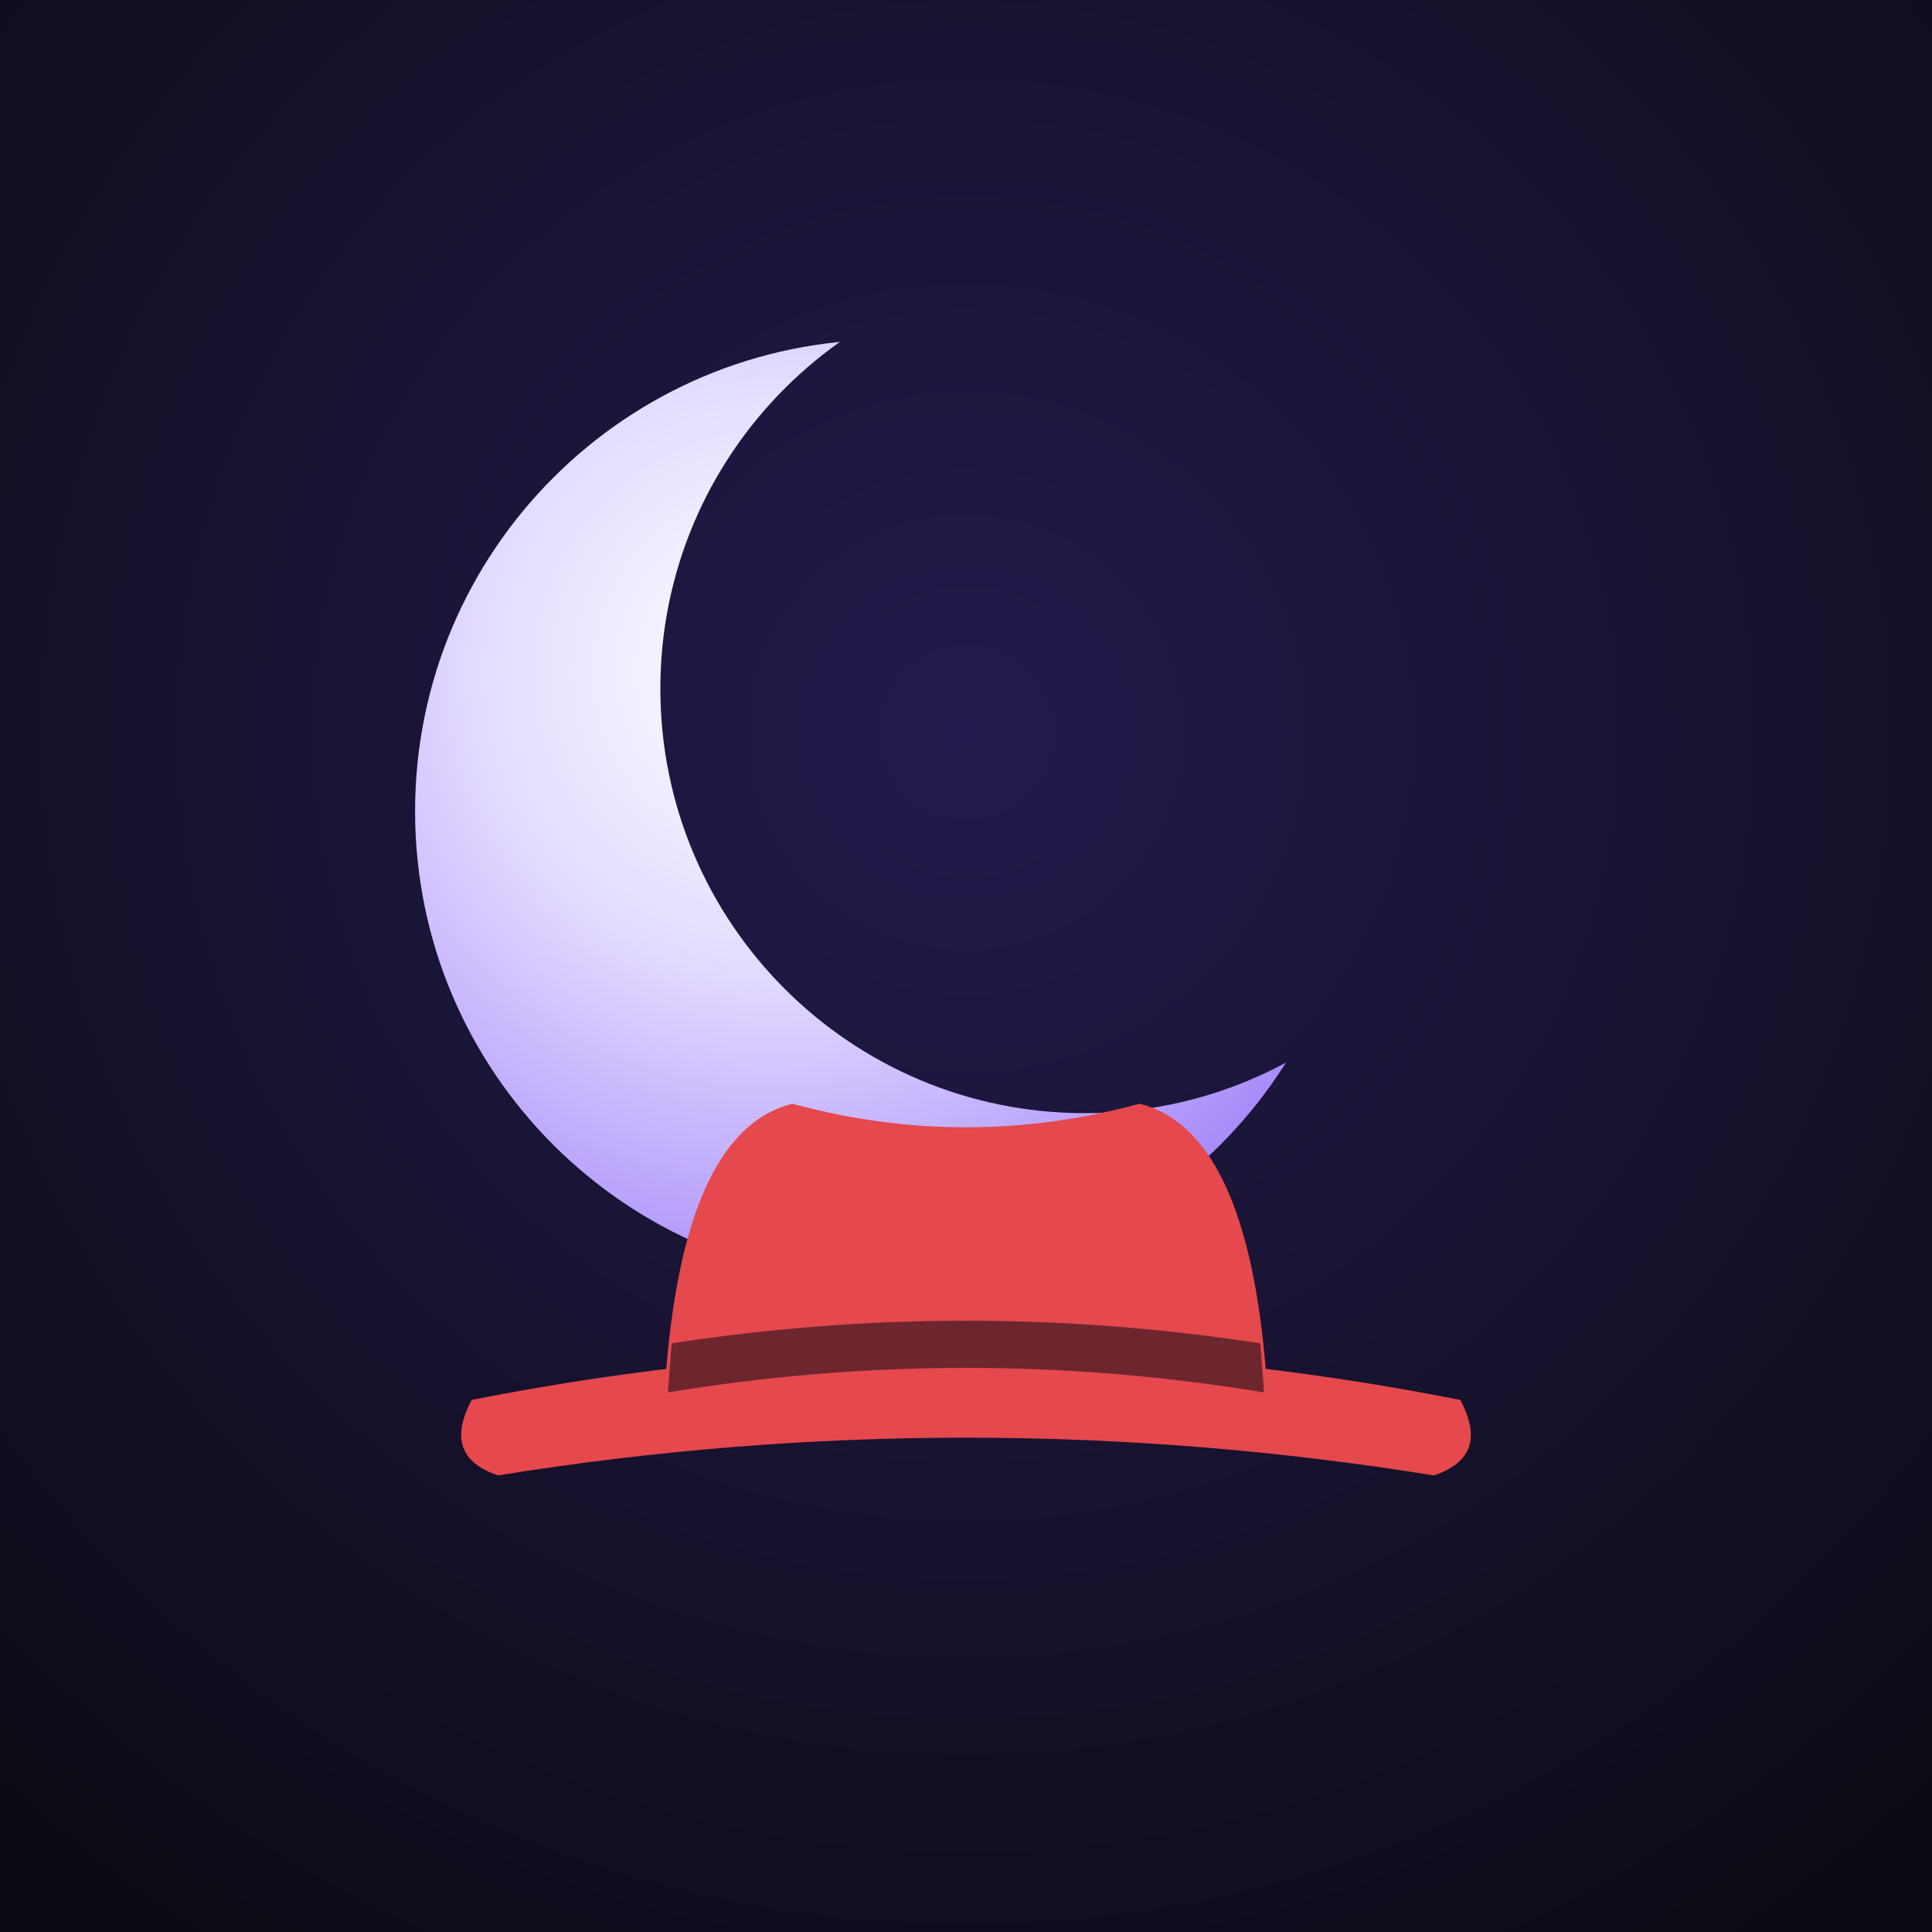
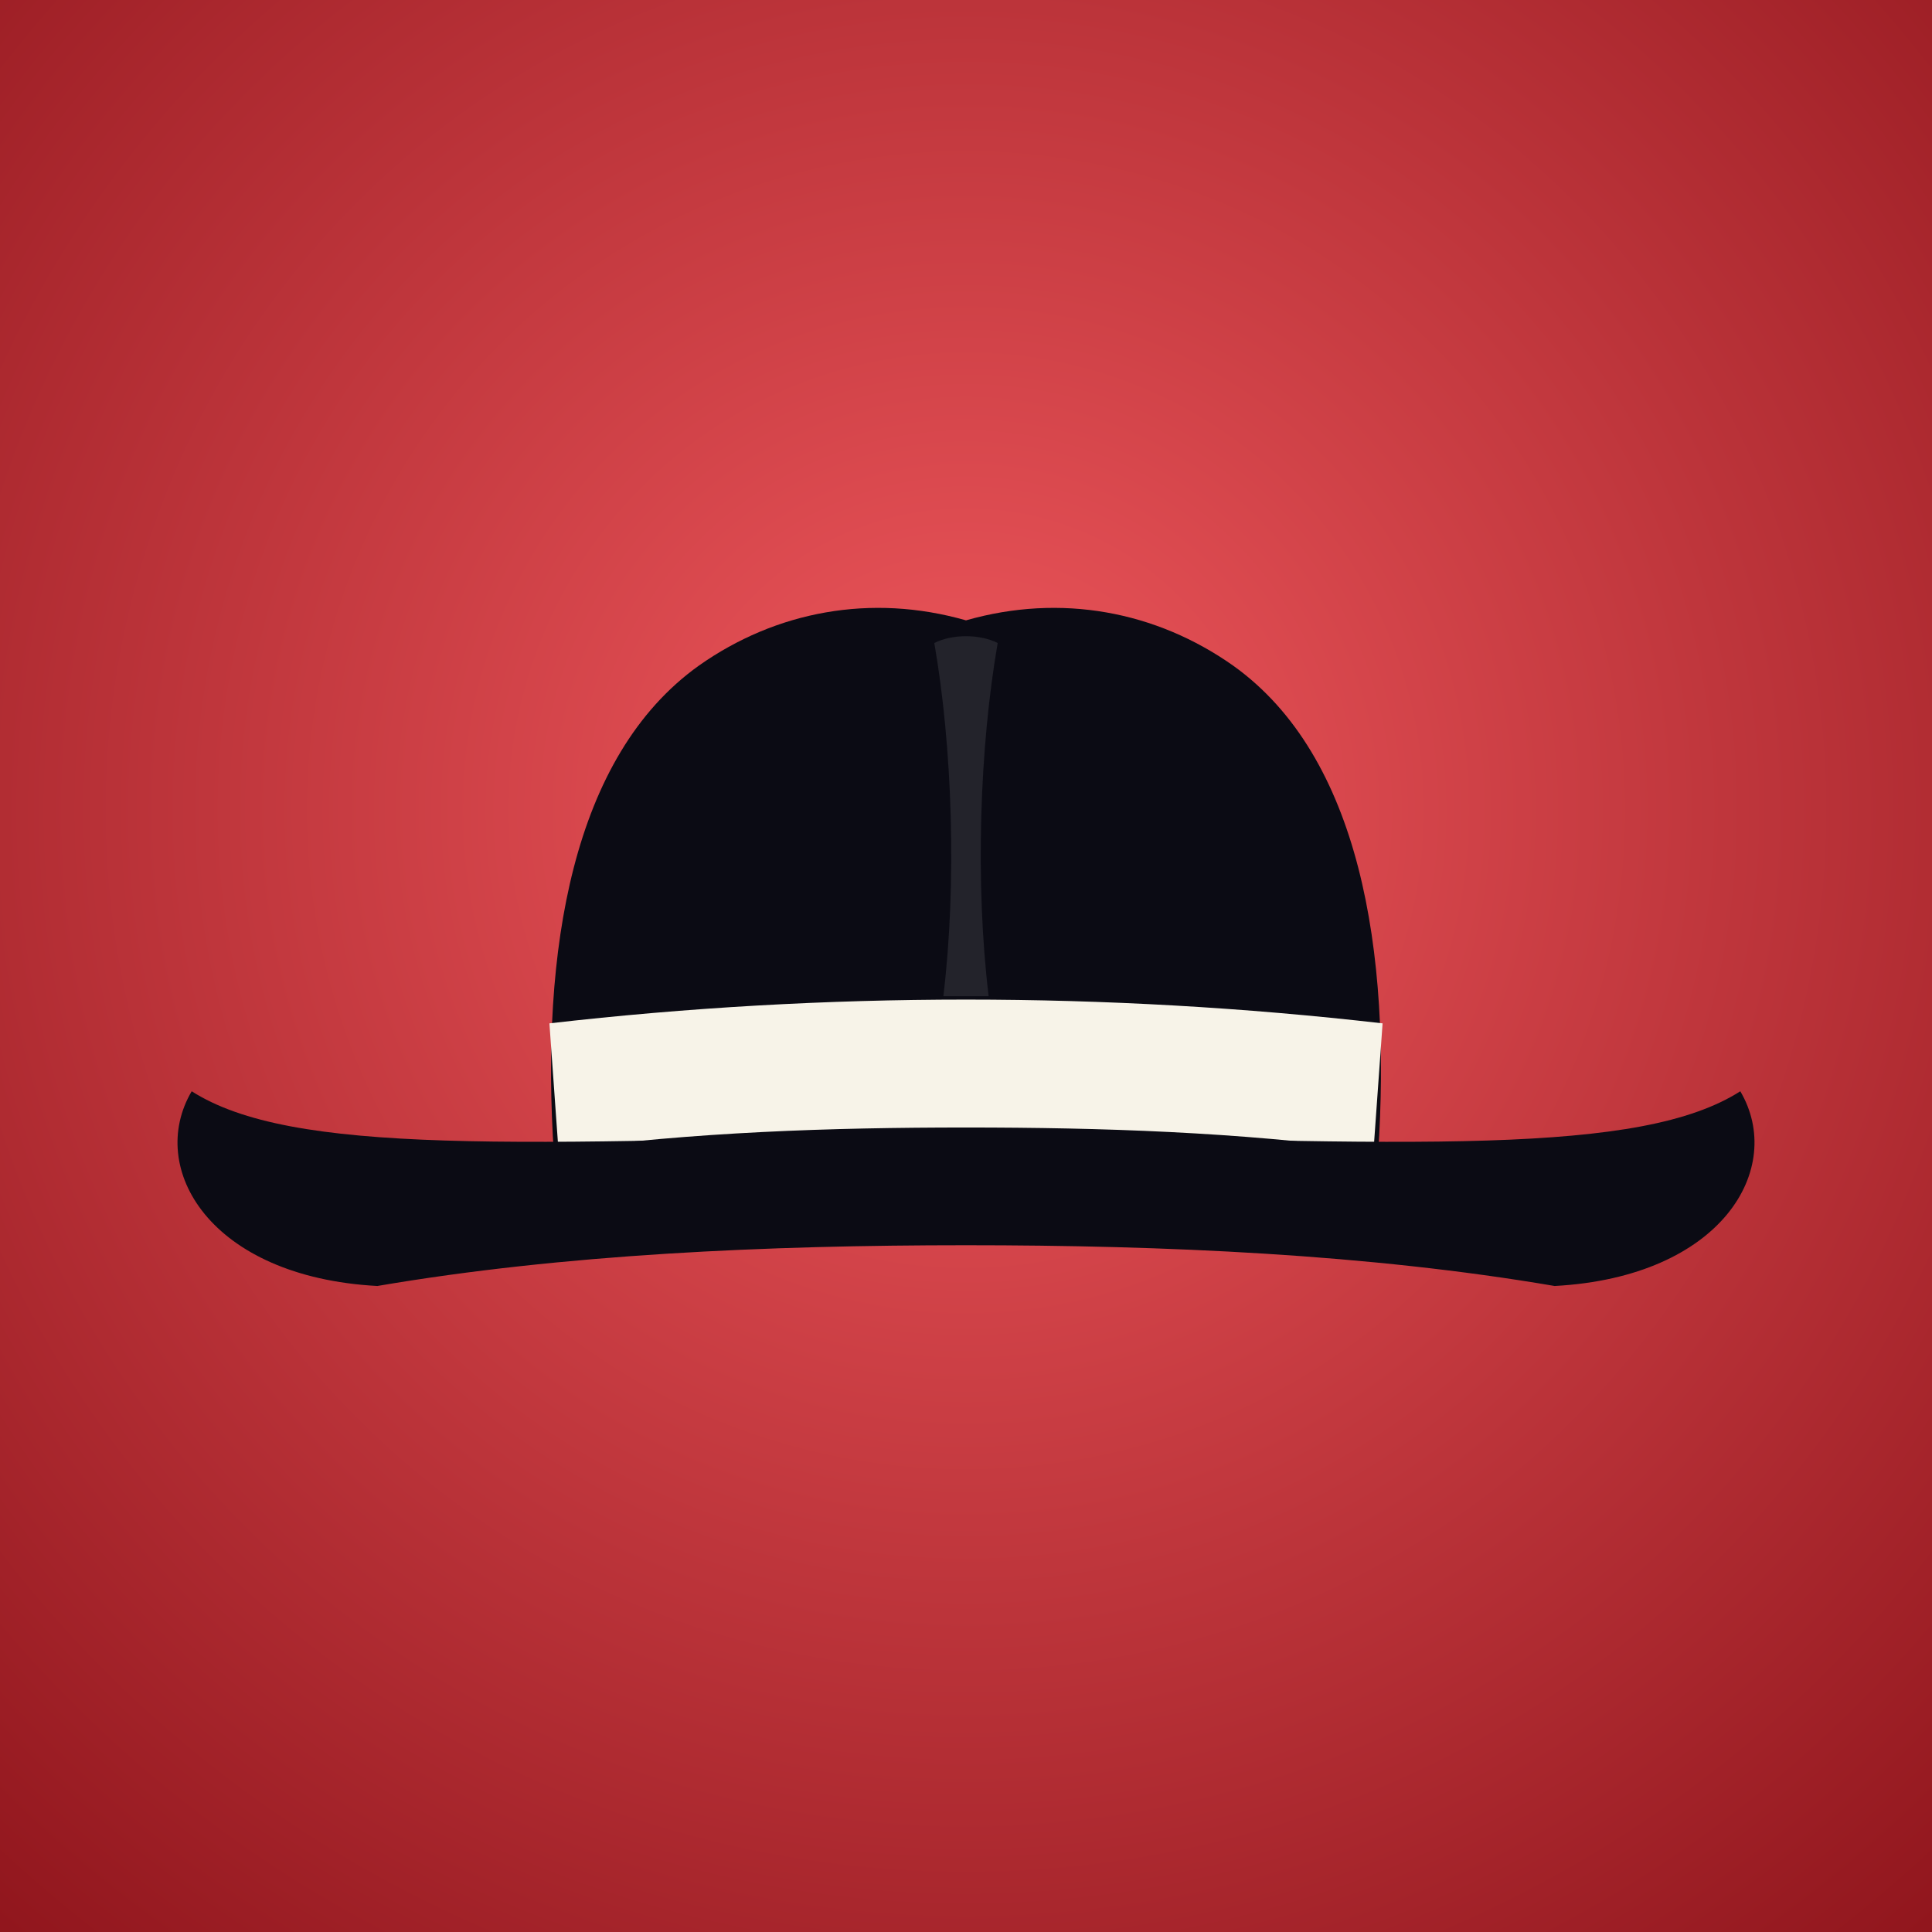
<svg xmlns="http://www.w3.org/2000/svg" viewBox="0 0 1024 1024">
  <defs>
-     <radialGradient id="bg" cx="50%" cy="38%" r="75%">
-       <stop offset="0" stop-color="#241A4D" />
-       <stop offset="1" stop-color="#0B0B14" />
+     <radialGradient id="bg" cx="50%" cy="42%" r="78%">
+       <stop offset="0" stop-color="#F0585D" />
+       <stop offset="1" stop-color="#8E141B" />
    </radialGradient>
-     <radialGradient id="moon" cx="38%" cy="35%" r="70%">
-       <stop offset="0" stop-color="#FFFFFF" />
-       <stop offset=".45" stop-color="#E4DCFF" />
-       <stop offset="1" stop-color="#A78BFA" />
-     </radialGradient>
-     <mask id="crescent">
-       <rect width="1024" height="1024" fill="#fff" />
-       <circle cx="575" cy="365" r="225" fill="#000" />
-     </mask>
  </defs>
  <rect width="1024" height="1024" fill="url(#bg)" />
-   <circle cx="470" cy="430" r="250" fill="url(#moon)" mask="url(#crescent)" />
-   <path d="M250 742 Q512 690 774 742 Q790 772 760 782 Q512 742 264 782 Q234 772 250 742Z" fill="#E5484D" />
-   <path d="M352 742 Q360 600 420 585 Q512 610 604 585 Q664 600 672 742 Q512 715 352 742Z" fill="#E5484D" />
-   <path d="M356 712 Q512 688 668 712 L670 738 Q512 712 354 738Z" fill="#0B0B14" opacity=".55" />
+   <g transform="translate(0 -40) translate(512 640) scale(1.2) translate(-512 -640)">
+     <path d="M330 650 C324 560 338 474 394 434 C428 410 470 402 512 414 C554 402 596 410 630 434 C686 474 700 560 694 650Z" fill="#0B0B14" />
+     <path d="M328 592 C450 578 574 578 696 592 L692 648 C632 640 572 638 512 638 C452 638 392 640 332 648Z" fill="#F7F3E8" />
+     <path d="M170 622 C214 650 310 646 512 640 C714 646 810 650 854 622 C874 656 846 704 772 708 C690 694 600 690 512 690 C424 690 334 694 252 708 C178 704 150 656 170 622Z" fill="#0B0B14" />
+     <path d="M498 424 C506 470 508 530 502 580 L522 580 C516 530 518 470 526 424 C518 420 506 420 498 424Z" fill="rgba(255,255,255,.10)" />
+   </g>
</svg>
